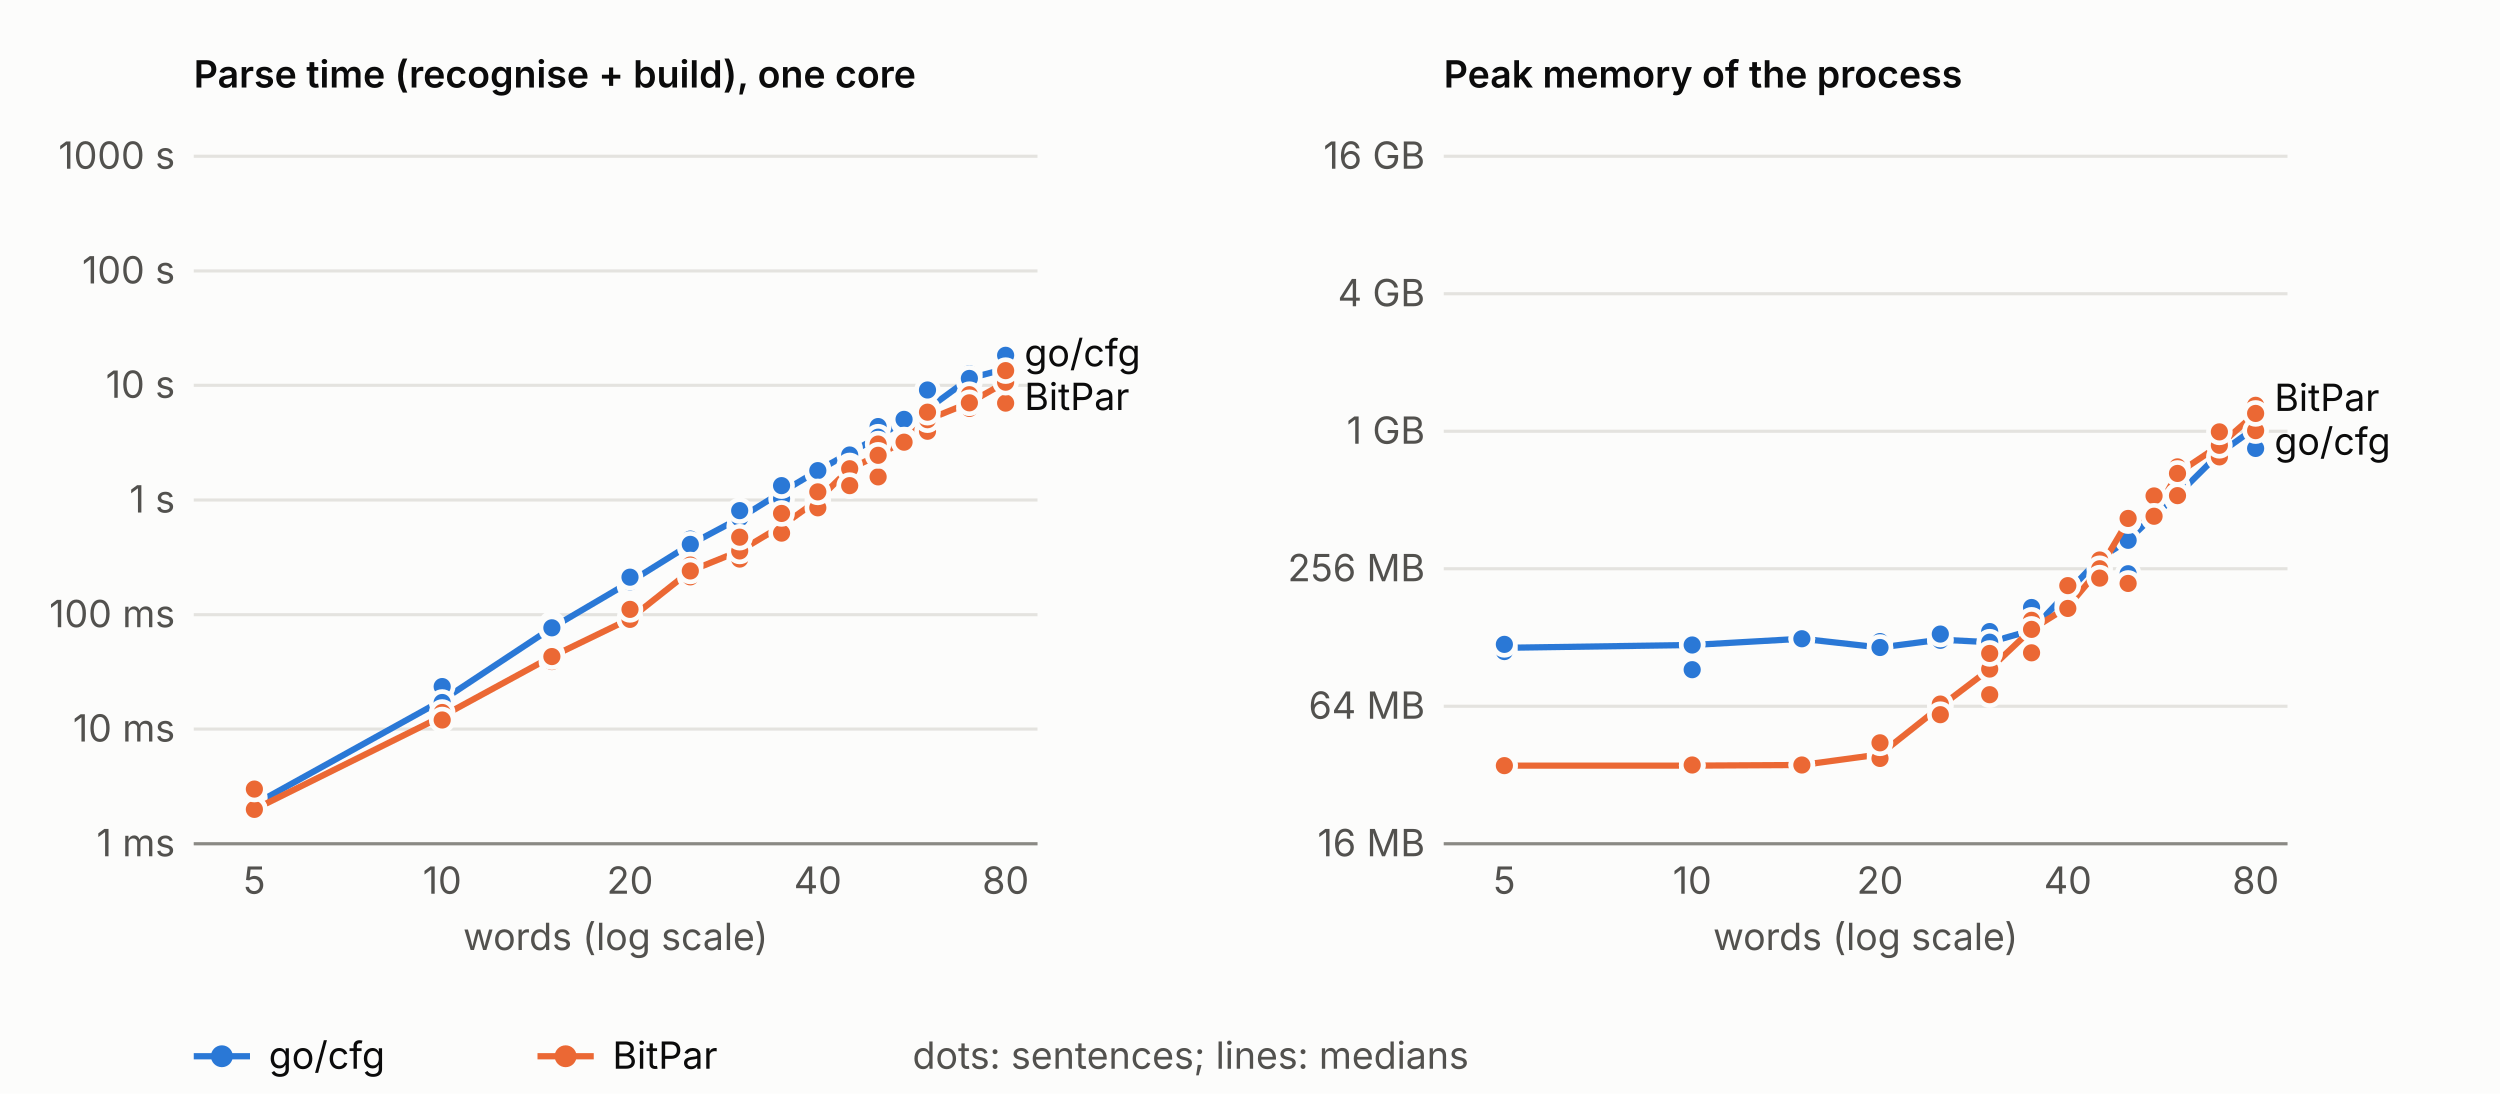
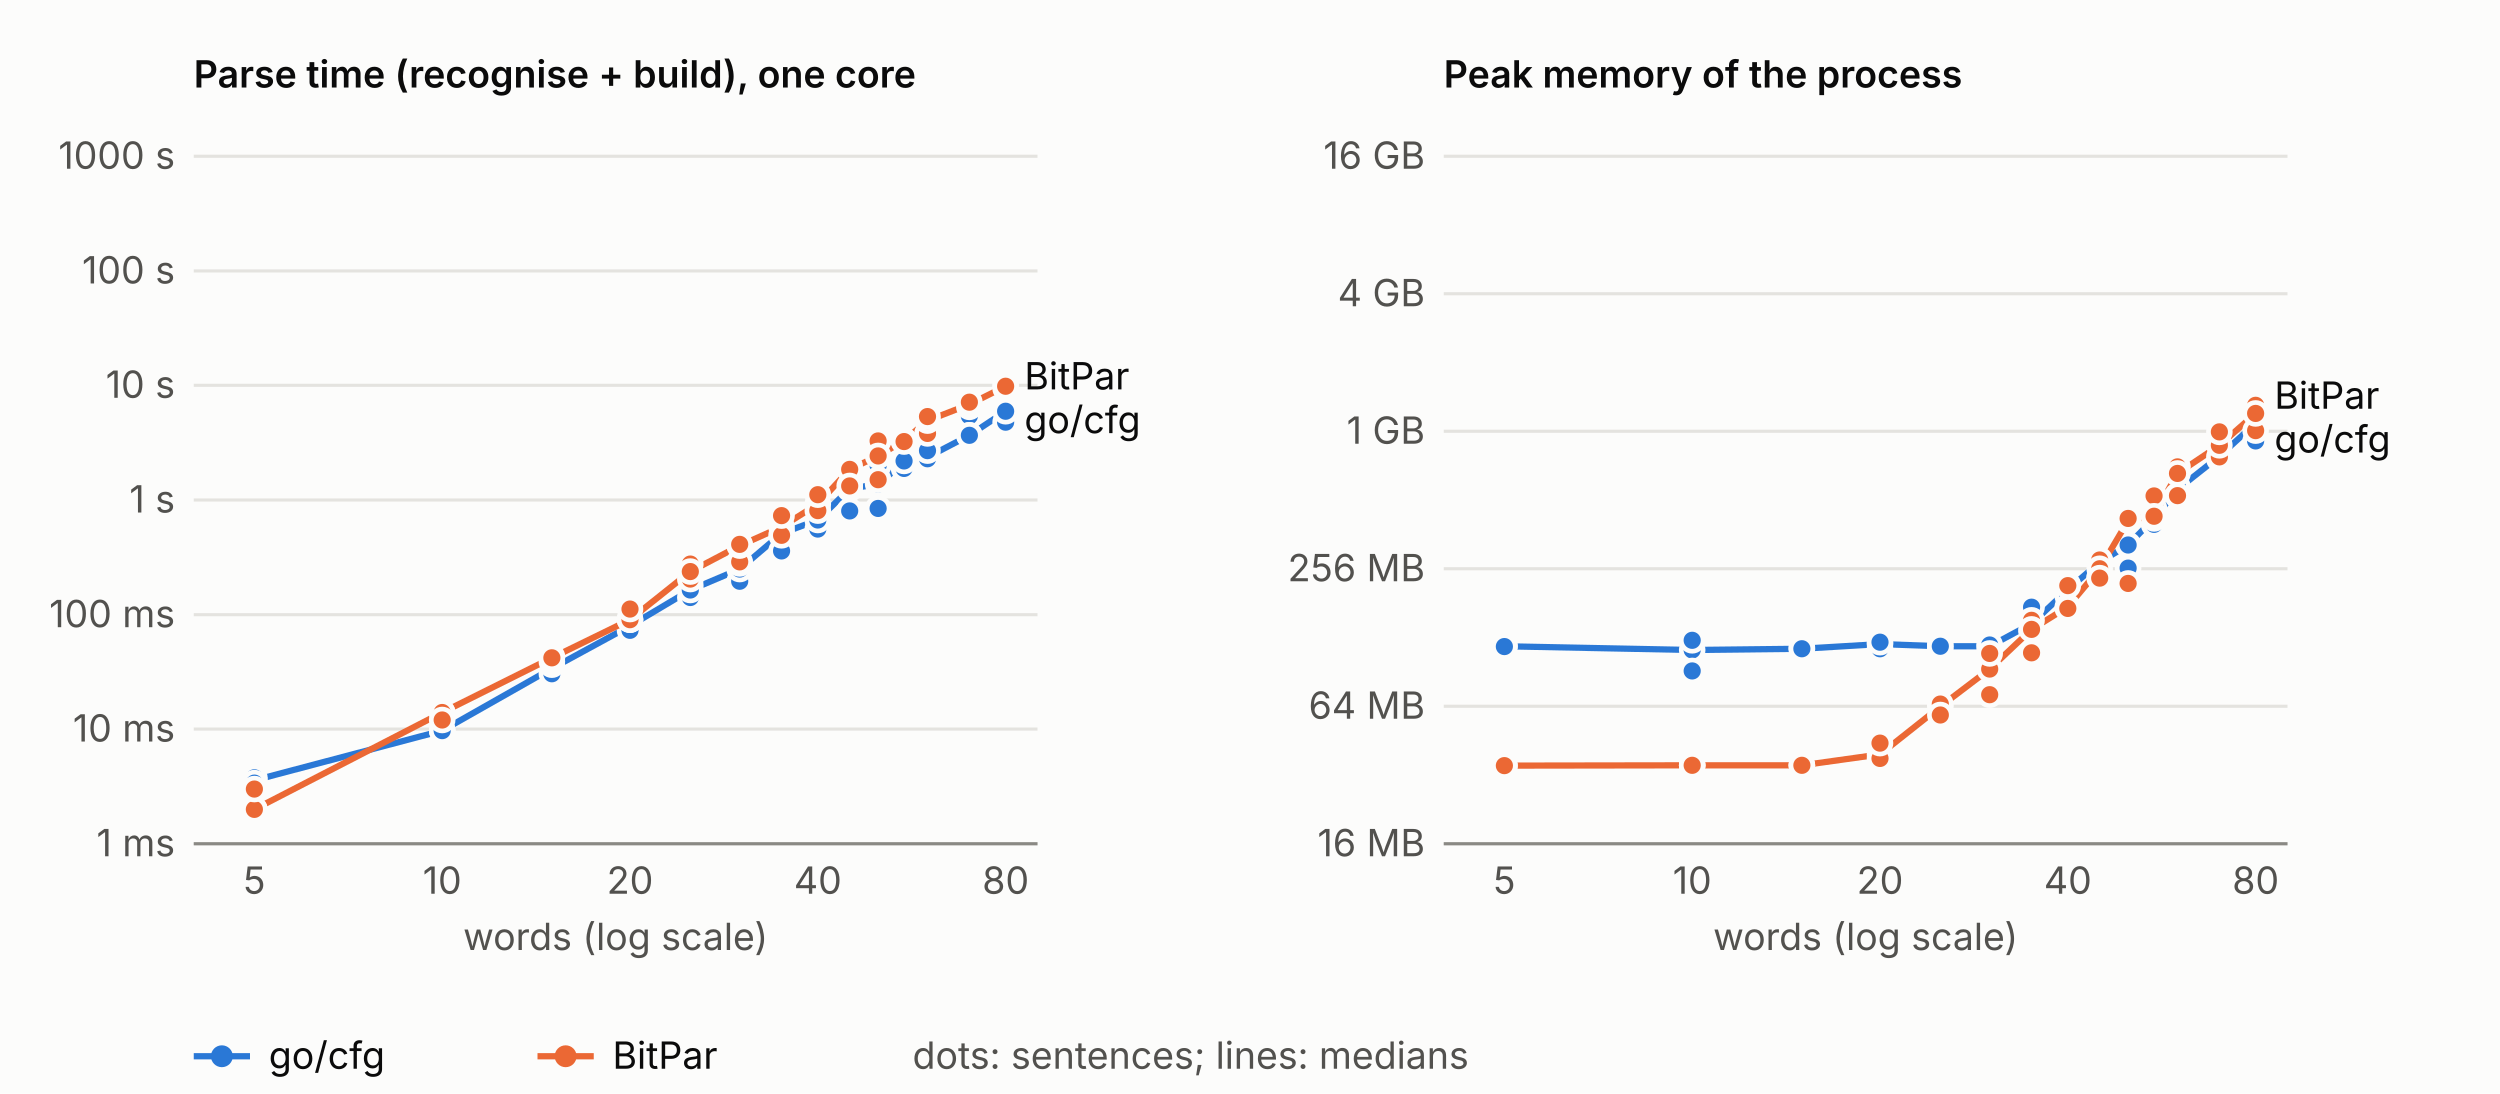
<svg xmlns="http://www.w3.org/2000/svg" viewBox="0 0 800 350" font-family="system-ui, -apple-system, Segoe UI, sans-serif" font-size="12">
  <rect width="100%" height="100%" fill="#fcfcfb" />
  <text x="62" y="28" fill="#0b0b0b" font-weight="600">Parse time (recognise + build), one core</text>
  <line x1="62" x2="332" y1="270.0" y2="270.0" stroke="#e4e3df" />
  <text x="56" y="270.0" fill="#52514e" text-anchor="end" dy="4">1 ms</text>
  <line x1="62" x2="332" y1="233.3" y2="233.3" stroke="#e4e3df" />
  <text x="56" y="233.3" fill="#52514e" text-anchor="end" dy="4">10 ms</text>
  <line x1="62" x2="332" y1="196.7" y2="196.7" stroke="#e4e3df" />
  <text x="56" y="196.7" fill="#52514e" text-anchor="end" dy="4">100 ms</text>
  <line x1="62" x2="332" y1="160.0" y2="160.0" stroke="#e4e3df" />
  <text x="56" y="160.0" fill="#52514e" text-anchor="end" dy="4">1 s</text>
  <line x1="62" x2="332" y1="123.3" y2="123.3" stroke="#e4e3df" />
  <text x="56" y="123.3" fill="#52514e" text-anchor="end" dy="4">10 s</text>
  <line x1="62" x2="332" y1="86.7" y2="86.7" stroke="#e4e3df" />
  <text x="56" y="86.7" fill="#52514e" text-anchor="end" dy="4">100 s</text>
  <line x1="62" x2="332" y1="50.0" y2="50.0" stroke="#e4e3df" />
  <text x="56" y="50.0" fill="#52514e" text-anchor="end" dy="4">1000 s</text>
  <text x="81.4" y="286" fill="#52514e" text-anchor="middle">5</text>
  <text x="141.5" y="286" fill="#52514e" text-anchor="middle">10</text>
  <text x="201.6" y="286" fill="#52514e" text-anchor="middle">20</text>
  <text x="261.7" y="286" fill="#52514e" text-anchor="middle">40</text>
  <text x="321.8" y="286" fill="#52514e" text-anchor="middle">80</text>
  <line x1="62" x2="332" y1="270" y2="270" stroke="#8a8984" />
  <text x="197" y="304" fill="#52514e" text-anchor="middle">words (log scale)</text>
-   <polyline fill="none" stroke="#2a78d6" stroke-width="2" points="81.4,257.4 141.5,224.1 176.6,200.9 201.6,186.2 220.9,174.2 236.7,165.8 250.1,157.5 261.7,150.6 271.9,144.9 281.0,139.9 289.3,134.5 296.8,130.9 310.2,121.1 321.8,118.0" />
-   <circle cx="81.4" cy="257.4" r="3.5" fill="#2a78d6" stroke="#fcfcfb" stroke-width="1.5" />
-   <circle cx="81.4" cy="259.8" r="3.5" fill="#2a78d6" stroke="#fcfcfb" stroke-width="1.5" />
-   <circle cx="81.4" cy="255.3" r="3.5" fill="#2a78d6" stroke="#fcfcfb" stroke-width="1.5" />
-   <circle cx="141.5" cy="224.1" r="3.5" fill="#2a78d6" stroke="#fcfcfb" stroke-width="1.5" />
-   <circle cx="141.5" cy="219.7" r="3.5" fill="#2a78d6" stroke="#fcfcfb" stroke-width="1.5" />
-   <circle cx="141.5" cy="224.8" r="3.5" fill="#2a78d6" stroke="#fcfcfb" stroke-width="1.5" />
-   <circle cx="176.6" cy="199.7" r="3.5" fill="#2a78d6" stroke="#fcfcfb" stroke-width="1.5" />
-   <circle cx="176.6" cy="201.4" r="3.5" fill="#2a78d6" stroke="#fcfcfb" stroke-width="1.5" />
-   <circle cx="176.6" cy="200.9" r="3.5" fill="#2a78d6" stroke="#fcfcfb" stroke-width="1.5" />
-   <circle cx="201.6" cy="187.4" r="3.5" fill="#2a78d6" stroke="#fcfcfb" stroke-width="1.5" />
-   <circle cx="201.6" cy="186.2" r="3.5" fill="#2a78d6" stroke="#fcfcfb" stroke-width="1.5" />
-   <circle cx="201.6" cy="184.7" r="3.5" fill="#2a78d6" stroke="#fcfcfb" stroke-width="1.5" />
-   <circle cx="220.9" cy="172.5" r="3.5" fill="#2a78d6" stroke="#fcfcfb" stroke-width="1.5" />
-   <circle cx="220.9" cy="175.2" r="3.5" fill="#2a78d6" stroke="#fcfcfb" stroke-width="1.5" />
-   <circle cx="220.9" cy="174.2" r="3.5" fill="#2a78d6" stroke="#fcfcfb" stroke-width="1.5" />
-   <circle cx="236.7" cy="168.5" r="3.5" fill="#2a78d6" stroke="#fcfcfb" stroke-width="1.5" />
-   <circle cx="236.7" cy="165.8" r="3.5" fill="#2a78d6" stroke="#fcfcfb" stroke-width="1.5" />
-   <circle cx="236.7" cy="163.4" r="3.5" fill="#2a78d6" stroke="#fcfcfb" stroke-width="1.5" />
-   <circle cx="250.1" cy="157.5" r="3.5" fill="#2a78d6" stroke="#fcfcfb" stroke-width="1.5" />
-   <circle cx="250.1" cy="159.6" r="3.5" fill="#2a78d6" stroke="#fcfcfb" stroke-width="1.5" />
-   <circle cx="250.1" cy="155.4" r="3.5" fill="#2a78d6" stroke="#fcfcfb" stroke-width="1.5" />
-   <circle cx="261.7" cy="149.9" r="3.5" fill="#2a78d6" stroke="#fcfcfb" stroke-width="1.5" />
-   <circle cx="261.7" cy="151.4" r="3.5" fill="#2a78d6" stroke="#fcfcfb" stroke-width="1.5" />
-   <circle cx="261.7" cy="150.6" r="3.5" fill="#2a78d6" stroke="#fcfcfb" stroke-width="1.5" />
-   <circle cx="271.9" cy="143.6" r="3.5" fill="#2a78d6" stroke="#fcfcfb" stroke-width="1.5" />
-   <circle cx="271.9" cy="144.9" r="3.5" fill="#2a78d6" stroke="#fcfcfb" stroke-width="1.5" />
-   <circle cx="271.9" cy="145.6" r="3.5" fill="#2a78d6" stroke="#fcfcfb" stroke-width="1.5" />
-   <circle cx="281.0" cy="136.5" r="3.5" fill="#2a78d6" stroke="#fcfcfb" stroke-width="1.5" />
-   <circle cx="281.0" cy="145.5" r="3.5" fill="#2a78d6" stroke="#fcfcfb" stroke-width="1.5" />
-   <circle cx="281.0" cy="139.9" r="3.5" fill="#2a78d6" stroke="#fcfcfb" stroke-width="1.5" />
-   <circle cx="289.3" cy="134.5" r="3.5" fill="#2a78d6" stroke="#fcfcfb" stroke-width="1.5" />
-   <circle cx="289.3" cy="135.3" r="3.5" fill="#2a78d6" stroke="#fcfcfb" stroke-width="1.5" />
-   <circle cx="289.3" cy="134.2" r="3.5" fill="#2a78d6" stroke="#fcfcfb" stroke-width="1.5" />
-   <circle cx="296.8" cy="130.9" r="3.5" fill="#2a78d6" stroke="#fcfcfb" stroke-width="1.5" />
-   <circle cx="296.8" cy="131.5" r="3.5" fill="#2a78d6" stroke="#fcfcfb" stroke-width="1.5" />
-   <circle cx="296.8" cy="124.8" r="3.5" fill="#2a78d6" stroke="#fcfcfb" stroke-width="1.5" />
-   <circle cx="310.2" cy="119.6" r="3.5" fill="#2a78d6" stroke="#fcfcfb" stroke-width="1.5" />
-   <circle cx="310.2" cy="122.3" r="3.5" fill="#2a78d6" stroke="#fcfcfb" stroke-width="1.5" />
-   <circle cx="310.2" cy="121.1" r="3.5" fill="#2a78d6" stroke="#fcfcfb" stroke-width="1.5" />
-   <circle cx="321.8" cy="119.8" r="3.5" fill="#2a78d6" stroke="#fcfcfb" stroke-width="1.5" />
-   <circle cx="321.8" cy="118.0" r="3.5" fill="#2a78d6" stroke="#fcfcfb" stroke-width="1.5" />
-   <circle cx="321.8" cy="113.7" r="3.5" fill="#2a78d6" stroke="#fcfcfb" stroke-width="1.5" />
-   <polyline fill="none" stroke="#eb6834" stroke-width="2" points="81.4,259.0 141.5,229.2 176.6,210.1 201.6,198.0 220.9,182.7 236.7,176.3 250.1,168.3 261.7,160.0 271.9,150.0 281.0,145.7 289.3,141.1 296.8,134.3 310.2,128.9 321.8,122.3" />
+   <polyline fill="none" stroke="#2a78d6" stroke-width="2" points="81.4,249.7 141.5,233.8 176.6,213.9 201.6,200.3 220.9,188.8 236.7,182.1 250.1,170.7 261.7,166.4 271.9,156.4 281.0,154.9 289.3,148.0 296.8,146.3 310.2,139.3 321.8,131.6" />
+   <circle cx="81.4" cy="249.7" r="3.5" fill="#2a78d6" stroke="#fcfcfb" stroke-width="1.5" />
+   <circle cx="81.4" cy="248.9" r="3.5" fill="#2a78d6" stroke="#fcfcfb" stroke-width="1.5" />
+   <circle cx="81.4" cy="250.6" r="3.5" fill="#2a78d6" stroke="#fcfcfb" stroke-width="1.5" />
+   <circle cx="141.5" cy="233.6" r="3.5" fill="#2a78d6" stroke="#fcfcfb" stroke-width="1.5" />
+   <circle cx="141.5" cy="233.8" r="3.5" fill="#2a78d6" stroke="#fcfcfb" stroke-width="1.5" />
+   <circle cx="141.5" cy="233.8" r="3.5" fill="#2a78d6" stroke="#fcfcfb" stroke-width="1.5" />
+   <circle cx="176.6" cy="213.9" r="3.5" fill="#2a78d6" stroke="#fcfcfb" stroke-width="1.5" />
+   <circle cx="176.6" cy="215.6" r="3.5" fill="#2a78d6" stroke="#fcfcfb" stroke-width="1.5" />
+   <circle cx="176.6" cy="212.7" r="3.5" fill="#2a78d6" stroke="#fcfcfb" stroke-width="1.5" />
+   <circle cx="201.6" cy="200.3" r="3.5" fill="#2a78d6" stroke="#fcfcfb" stroke-width="1.5" />
+   <circle cx="201.6" cy="201.7" r="3.5" fill="#2a78d6" stroke="#fcfcfb" stroke-width="1.5" />
+   <circle cx="201.6" cy="198.2" r="3.5" fill="#2a78d6" stroke="#fcfcfb" stroke-width="1.5" />
+   <circle cx="220.9" cy="187.3" r="3.5" fill="#2a78d6" stroke="#fcfcfb" stroke-width="1.5" />
+   <circle cx="220.9" cy="191.2" r="3.5" fill="#2a78d6" stroke="#fcfcfb" stroke-width="1.5" />
+   <circle cx="220.9" cy="188.8" r="3.5" fill="#2a78d6" stroke="#fcfcfb" stroke-width="1.5" />
+   <circle cx="236.7" cy="186.0" r="3.5" fill="#2a78d6" stroke="#fcfcfb" stroke-width="1.5" />
+   <circle cx="236.7" cy="182.1" r="3.5" fill="#2a78d6" stroke="#fcfcfb" stroke-width="1.5" />
+   <circle cx="236.7" cy="180.3" r="3.5" fill="#2a78d6" stroke="#fcfcfb" stroke-width="1.5" />
+   <circle cx="250.1" cy="170.1" r="3.5" fill="#2a78d6" stroke="#fcfcfb" stroke-width="1.5" />
+   <circle cx="250.1" cy="176.3" r="3.5" fill="#2a78d6" stroke="#fcfcfb" stroke-width="1.5" />
+   <circle cx="250.1" cy="170.7" r="3.5" fill="#2a78d6" stroke="#fcfcfb" stroke-width="1.5" />
+   <circle cx="261.7" cy="165.7" r="3.5" fill="#2a78d6" stroke="#fcfcfb" stroke-width="1.5" />
+   <circle cx="261.7" cy="169.3" r="3.5" fill="#2a78d6" stroke="#fcfcfb" stroke-width="1.5" />
+   <circle cx="261.7" cy="166.4" r="3.5" fill="#2a78d6" stroke="#fcfcfb" stroke-width="1.5" />
+   <circle cx="271.9" cy="156.4" r="3.5" fill="#2a78d6" stroke="#fcfcfb" stroke-width="1.5" />
+   <circle cx="271.9" cy="155.2" r="3.5" fill="#2a78d6" stroke="#fcfcfb" stroke-width="1.5" />
+   <circle cx="271.9" cy="163.5" r="3.5" fill="#2a78d6" stroke="#fcfcfb" stroke-width="1.5" />
+   <circle cx="281.0" cy="149.0" r="3.5" fill="#2a78d6" stroke="#fcfcfb" stroke-width="1.5" />
+   <circle cx="281.0" cy="162.7" r="3.5" fill="#2a78d6" stroke="#fcfcfb" stroke-width="1.5" />
+   <circle cx="281.0" cy="154.9" r="3.5" fill="#2a78d6" stroke="#fcfcfb" stroke-width="1.5" />
+   <circle cx="289.3" cy="148.0" r="3.5" fill="#2a78d6" stroke="#fcfcfb" stroke-width="1.5" />
+   <circle cx="289.3" cy="149.9" r="3.5" fill="#2a78d6" stroke="#fcfcfb" stroke-width="1.5" />
+   <circle cx="289.3" cy="147.5" r="3.5" fill="#2a78d6" stroke="#fcfcfb" stroke-width="1.5" />
+   <circle cx="296.8" cy="146.3" r="3.5" fill="#2a78d6" stroke="#fcfcfb" stroke-width="1.5" />
+   <circle cx="296.8" cy="146.8" r="3.5" fill="#2a78d6" stroke="#fcfcfb" stroke-width="1.5" />
+   <circle cx="296.8" cy="144.2" r="3.5" fill="#2a78d6" stroke="#fcfcfb" stroke-width="1.5" />
+   <circle cx="310.2" cy="133.1" r="3.5" fill="#2a78d6" stroke="#fcfcfb" stroke-width="1.5" />
+   <circle cx="310.2" cy="139.3" r="3.5" fill="#2a78d6" stroke="#fcfcfb" stroke-width="1.5" />
+   <circle cx="310.2" cy="139.3" r="3.5" fill="#2a78d6" stroke="#fcfcfb" stroke-width="1.5" />
+   <circle cx="321.8" cy="135.1" r="3.5" fill="#2a78d6" stroke="#fcfcfb" stroke-width="1.5" />
+   <circle cx="321.8" cy="130.9" r="3.5" fill="#2a78d6" stroke="#fcfcfb" stroke-width="1.5" />
+   <circle cx="321.8" cy="131.6" r="3.5" fill="#2a78d6" stroke="#fcfcfb" stroke-width="1.5" />
+   <polyline fill="none" stroke="#eb6834" stroke-width="2" points="81.4,259.0 141.5,228.0 176.6,210.5 201.6,198.3 220.9,182.9 236.7,174.6 250.1,168.6 261.7,161.3 271.9,150.2 281.0,145.9 289.3,141.0 296.8,134.6 310.2,129.4 321.8,123.6" />
  <circle cx="81.4" cy="259.0" r="3.5" fill="#eb6834" stroke="#fcfcfb" stroke-width="1.5" />
  <circle cx="81.4" cy="259.0" r="3.5" fill="#eb6834" stroke="#fcfcfb" stroke-width="1.5" />
  <circle cx="81.4" cy="252.5" r="3.5" fill="#eb6834" stroke="#fcfcfb" stroke-width="1.5" />
-   <circle cx="141.5" cy="229.2" r="3.5" fill="#eb6834" stroke="#fcfcfb" stroke-width="1.5" />
+   <circle cx="141.5" cy="228.0" r="3.5" fill="#eb6834" stroke="#fcfcfb" stroke-width="1.5" />
  <circle cx="141.5" cy="228.0" r="3.5" fill="#eb6834" stroke="#fcfcfb" stroke-width="1.5" />
  <circle cx="141.5" cy="230.4" r="3.5" fill="#eb6834" stroke="#fcfcfb" stroke-width="1.5" />
-   <circle cx="176.6" cy="209.4" r="3.5" fill="#eb6834" stroke="#fcfcfb" stroke-width="1.5" />
+   <circle cx="176.6" cy="210.1" r="3.5" fill="#eb6834" stroke="#fcfcfb" stroke-width="1.5" />
  <circle cx="176.6" cy="211.7" r="3.5" fill="#eb6834" stroke="#fcfcfb" stroke-width="1.5" />
-   <circle cx="176.6" cy="210.1" r="3.5" fill="#eb6834" stroke="#fcfcfb" stroke-width="1.5" />
-   <circle cx="201.6" cy="198.0" r="3.5" fill="#eb6834" stroke="#fcfcfb" stroke-width="1.5" />
-   <circle cx="201.6" cy="198.2" r="3.5" fill="#eb6834" stroke="#fcfcfb" stroke-width="1.5" />
-   <circle cx="201.6" cy="195.0" r="3.5" fill="#eb6834" stroke="#fcfcfb" stroke-width="1.5" />
-   <circle cx="220.9" cy="180.8" r="3.5" fill="#eb6834" stroke="#fcfcfb" stroke-width="1.5" />
-   <circle cx="220.9" cy="184.6" r="3.5" fill="#eb6834" stroke="#fcfcfb" stroke-width="1.5" />
-   <circle cx="220.9" cy="182.7" r="3.5" fill="#eb6834" stroke="#fcfcfb" stroke-width="1.5" />
-   <circle cx="236.7" cy="178.9" r="3.5" fill="#eb6834" stroke="#fcfcfb" stroke-width="1.5" />
-   <circle cx="236.7" cy="176.3" r="3.5" fill="#eb6834" stroke="#fcfcfb" stroke-width="1.5" />
-   <circle cx="236.7" cy="171.9" r="3.5" fill="#eb6834" stroke="#fcfcfb" stroke-width="1.5" />
-   <circle cx="250.1" cy="168.3" r="3.5" fill="#eb6834" stroke="#fcfcfb" stroke-width="1.5" />
-   <circle cx="250.1" cy="170.6" r="3.5" fill="#eb6834" stroke="#fcfcfb" stroke-width="1.5" />
-   <circle cx="250.1" cy="164.3" r="3.5" fill="#eb6834" stroke="#fcfcfb" stroke-width="1.5" />
-   <circle cx="261.7" cy="160.0" r="3.5" fill="#eb6834" stroke="#fcfcfb" stroke-width="1.5" />
-   <circle cx="261.7" cy="162.5" r="3.5" fill="#eb6834" stroke="#fcfcfb" stroke-width="1.5" />
-   <circle cx="261.7" cy="157.4" r="3.5" fill="#eb6834" stroke="#fcfcfb" stroke-width="1.5" />
-   <circle cx="271.9" cy="149.1" r="3.5" fill="#eb6834" stroke="#fcfcfb" stroke-width="1.5" />
-   <circle cx="271.9" cy="150.0" r="3.5" fill="#eb6834" stroke="#fcfcfb" stroke-width="1.5" />
-   <circle cx="271.9" cy="155.4" r="3.5" fill="#eb6834" stroke="#fcfcfb" stroke-width="1.5" />
-   <circle cx="281.0" cy="142.1" r="3.5" fill="#eb6834" stroke="#fcfcfb" stroke-width="1.5" />
-   <circle cx="281.0" cy="152.6" r="3.5" fill="#eb6834" stroke="#fcfcfb" stroke-width="1.5" />
-   <circle cx="281.0" cy="145.7" r="3.5" fill="#eb6834" stroke="#fcfcfb" stroke-width="1.5" />
-   <circle cx="289.3" cy="140.8" r="3.5" fill="#eb6834" stroke="#fcfcfb" stroke-width="1.5" />
-   <circle cx="289.3" cy="141.1" r="3.5" fill="#eb6834" stroke="#fcfcfb" stroke-width="1.5" />
-   <circle cx="289.3" cy="141.5" r="3.5" fill="#eb6834" stroke="#fcfcfb" stroke-width="1.5" />
-   <circle cx="296.8" cy="138.0" r="3.5" fill="#eb6834" stroke="#fcfcfb" stroke-width="1.5" />
-   <circle cx="296.8" cy="134.3" r="3.5" fill="#eb6834" stroke="#fcfcfb" stroke-width="1.5" />
-   <circle cx="296.8" cy="131.9" r="3.5" fill="#eb6834" stroke="#fcfcfb" stroke-width="1.5" />
-   <circle cx="310.2" cy="130.7" r="3.5" fill="#eb6834" stroke="#fcfcfb" stroke-width="1.5" />
-   <circle cx="310.2" cy="126.3" r="3.5" fill="#eb6834" stroke="#fcfcfb" stroke-width="1.5" />
-   <circle cx="310.2" cy="128.9" r="3.5" fill="#eb6834" stroke="#fcfcfb" stroke-width="1.5" />
-   <circle cx="321.8" cy="129.0" r="3.5" fill="#eb6834" stroke="#fcfcfb" stroke-width="1.5" />
-   <circle cx="321.8" cy="122.3" r="3.5" fill="#eb6834" stroke="#fcfcfb" stroke-width="1.5" />
-   <circle cx="321.8" cy="118.6" r="3.5" fill="#eb6834" stroke="#fcfcfb" stroke-width="1.5" />
-   <text x="321.8" y="113.2" fill="#0b0b0b" dx="6" dy="4">go/cfg</text>
-   <text x="321.8" y="127.2" fill="#0b0b0b" dx="6" dy="4">BitPar</text>
+   <circle cx="176.6" cy="210.5" r="3.5" fill="#eb6834" stroke="#fcfcfb" stroke-width="1.5" />
+   <circle cx="201.6" cy="198.3" r="3.5" fill="#eb6834" stroke="#fcfcfb" stroke-width="1.5" />
+   <circle cx="201.6" cy="198.3" r="3.5" fill="#eb6834" stroke="#fcfcfb" stroke-width="1.5" />
+   <circle cx="201.6" cy="194.9" r="3.5" fill="#eb6834" stroke="#fcfcfb" stroke-width="1.5" />
+   <circle cx="220.9" cy="180.5" r="3.5" fill="#eb6834" stroke="#fcfcfb" stroke-width="1.5" />
+   <circle cx="220.9" cy="185.3" r="3.5" fill="#eb6834" stroke="#fcfcfb" stroke-width="1.5" />
+   <circle cx="220.9" cy="182.9" r="3.5" fill="#eb6834" stroke="#fcfcfb" stroke-width="1.5" />
+   <circle cx="236.7" cy="179.8" r="3.5" fill="#eb6834" stroke="#fcfcfb" stroke-width="1.5" />
+   <circle cx="236.7" cy="174.6" r="3.5" fill="#eb6834" stroke="#fcfcfb" stroke-width="1.5" />
+   <circle cx="236.7" cy="174.2" r="3.5" fill="#eb6834" stroke="#fcfcfb" stroke-width="1.5" />
+   <circle cx="250.1" cy="168.6" r="3.5" fill="#eb6834" stroke="#fcfcfb" stroke-width="1.5" />
+   <circle cx="250.1" cy="171.3" r="3.5" fill="#eb6834" stroke="#fcfcfb" stroke-width="1.5" />
+   <circle cx="250.1" cy="165.0" r="3.5" fill="#eb6834" stroke="#fcfcfb" stroke-width="1.5" />
+   <circle cx="261.7" cy="161.3" r="3.5" fill="#eb6834" stroke="#fcfcfb" stroke-width="1.5" />
+   <circle cx="261.7" cy="163.4" r="3.5" fill="#eb6834" stroke="#fcfcfb" stroke-width="1.5" />
+   <circle cx="261.7" cy="158.3" r="3.5" fill="#eb6834" stroke="#fcfcfb" stroke-width="1.5" />
+   <circle cx="271.9" cy="149.2" r="3.5" fill="#eb6834" stroke="#fcfcfb" stroke-width="1.5" />
+   <circle cx="271.9" cy="150.2" r="3.5" fill="#eb6834" stroke="#fcfcfb" stroke-width="1.5" />
+   <circle cx="271.9" cy="155.5" r="3.5" fill="#eb6834" stroke="#fcfcfb" stroke-width="1.5" />
+   <circle cx="281.0" cy="141.1" r="3.5" fill="#eb6834" stroke="#fcfcfb" stroke-width="1.5" />
+   <circle cx="281.0" cy="153.5" r="3.5" fill="#eb6834" stroke="#fcfcfb" stroke-width="1.5" />
+   <circle cx="281.0" cy="145.9" r="3.5" fill="#eb6834" stroke="#fcfcfb" stroke-width="1.5" />
+   <circle cx="289.3" cy="140.9" r="3.5" fill="#eb6834" stroke="#fcfcfb" stroke-width="1.5" />
+   <circle cx="289.3" cy="141.0" r="3.5" fill="#eb6834" stroke="#fcfcfb" stroke-width="1.5" />
+   <circle cx="289.3" cy="141.3" r="3.5" fill="#eb6834" stroke="#fcfcfb" stroke-width="1.5" />
+   <circle cx="296.8" cy="138.7" r="3.5" fill="#eb6834" stroke="#fcfcfb" stroke-width="1.5" />
+   <circle cx="296.8" cy="134.6" r="3.5" fill="#eb6834" stroke="#fcfcfb" stroke-width="1.5" />
+   <circle cx="296.8" cy="133.3" r="3.5" fill="#eb6834" stroke="#fcfcfb" stroke-width="1.5" />
+   <circle cx="310.2" cy="130.2" r="3.5" fill="#eb6834" stroke="#fcfcfb" stroke-width="1.5" />
+   <circle cx="310.2" cy="129.4" r="3.5" fill="#eb6834" stroke="#fcfcfb" stroke-width="1.5" />
+   <circle cx="310.2" cy="128.7" r="3.5" fill="#eb6834" stroke="#fcfcfb" stroke-width="1.5" />
+   <circle cx="321.8" cy="124.3" r="3.5" fill="#eb6834" stroke="#fcfcfb" stroke-width="1.5" />
+   <circle cx="321.8" cy="122.4" r="3.5" fill="#eb6834" stroke="#fcfcfb" stroke-width="1.5" />
+   <circle cx="321.8" cy="123.6" r="3.5" fill="#eb6834" stroke="#fcfcfb" stroke-width="1.5" />
+   <text x="321.8" y="120.6" fill="#0b0b0b" dx="6" dy="4">BitPar</text>
+   <text x="321.8" y="134.6" fill="#0b0b0b" dx="6" dy="4">go/cfg</text>
  <text x="462" y="28" fill="#0b0b0b" font-weight="600">Peak memory of the process</text>
  <line x1="462" x2="732" y1="270.0" y2="270.0" stroke="#e4e3df" />
  <text x="456" y="270.0" fill="#52514e" text-anchor="end" dy="4">16 MB</text>
  <line x1="462" x2="732" y1="226.0" y2="226.0" stroke="#e4e3df" />
  <text x="456" y="226.0" fill="#52514e" text-anchor="end" dy="4">64 MB</text>
  <line x1="462" x2="732" y1="182.0" y2="182.0" stroke="#e4e3df" />
  <text x="456" y="182.0" fill="#52514e" text-anchor="end" dy="4">256 MB</text>
  <line x1="462" x2="732" y1="138.0" y2="138.0" stroke="#e4e3df" />
  <text x="456" y="138.0" fill="#52514e" text-anchor="end" dy="4">1 GB</text>
  <line x1="462" x2="732" y1="94.0" y2="94.0" stroke="#e4e3df" />
  <text x="456" y="94.0" fill="#52514e" text-anchor="end" dy="4">4 GB</text>
  <line x1="462" x2="732" y1="50.0" y2="50.0" stroke="#e4e3df" />
  <text x="456" y="50.0" fill="#52514e" text-anchor="end" dy="4">16 GB</text>
  <text x="481.4" y="286" fill="#52514e" text-anchor="middle">5</text>
  <text x="541.5" y="286" fill="#52514e" text-anchor="middle">10</text>
  <text x="601.6" y="286" fill="#52514e" text-anchor="middle">20</text>
  <text x="661.7" y="286" fill="#52514e" text-anchor="middle">40</text>
  <text x="721.8" y="286" fill="#52514e" text-anchor="middle">80</text>
  <line x1="462" x2="732" y1="270" y2="270" stroke="#8a8984" />
  <text x="597" y="304" fill="#52514e" text-anchor="middle">words (log scale)</text>
-   <polyline fill="none" stroke="#2a78d6" stroke-width="2" points="481.4,207.3 541.5,206.4 576.6,204.4 601.6,207.2 620.9,204.7 636.7,205.5 650.1,201.7 661.7,189.4 671.9,178.7 681.0,172.9 689.3,164.9 696.8,158.4 710.2,145.1 721.8,136.8" />
-   <circle cx="481.4" cy="207.3" r="3.5" fill="#2a78d6" stroke="#fcfcfb" stroke-width="1.5" />
-   <circle cx="481.4" cy="208.5" r="3.5" fill="#2a78d6" stroke="#fcfcfb" stroke-width="1.5" />
-   <circle cx="481.4" cy="206.2" r="3.5" fill="#2a78d6" stroke="#fcfcfb" stroke-width="1.5" />
-   <circle cx="541.5" cy="205.9" r="3.5" fill="#2a78d6" stroke="#fcfcfb" stroke-width="1.5" />
-   <circle cx="541.5" cy="214.3" r="3.5" fill="#2a78d6" stroke="#fcfcfb" stroke-width="1.5" />
-   <circle cx="541.5" cy="206.4" r="3.5" fill="#2a78d6" stroke="#fcfcfb" stroke-width="1.5" />
-   <circle cx="576.6" cy="204.4" r="3.5" fill="#2a78d6" stroke="#fcfcfb" stroke-width="1.5" />
-   <circle cx="576.6" cy="204.4" r="3.5" fill="#2a78d6" stroke="#fcfcfb" stroke-width="1.5" />
-   <circle cx="576.6" cy="204.4" r="3.5" fill="#2a78d6" stroke="#fcfcfb" stroke-width="1.5" />
+   <polyline fill="none" stroke="#2a78d6" stroke-width="2" points="481.4,206.8 541.5,208.0 576.6,207.6 601.6,206.1 620.9,206.8 636.7,206.8 650.1,199.6 661.7,188.7 671.9,179.9 681.0,174.4 689.3,165.9 696.8,156.6 710.2,146.0 721.8,135.4" />
+   <circle cx="481.4" cy="206.7" r="3.5" fill="#2a78d6" stroke="#fcfcfb" stroke-width="1.5" />
+   <circle cx="481.4" cy="206.8" r="3.5" fill="#2a78d6" stroke="#fcfcfb" stroke-width="1.5" />
+   <circle cx="481.4" cy="206.9" r="3.5" fill="#2a78d6" stroke="#fcfcfb" stroke-width="1.5" />
+   <circle cx="541.5" cy="208.0" r="3.5" fill="#2a78d6" stroke="#fcfcfb" stroke-width="1.5" />
+   <circle cx="541.5" cy="214.7" r="3.5" fill="#2a78d6" stroke="#fcfcfb" stroke-width="1.5" />
+   <circle cx="541.5" cy="204.9" r="3.5" fill="#2a78d6" stroke="#fcfcfb" stroke-width="1.5" />
+   <circle cx="576.6" cy="207.8" r="3.5" fill="#2a78d6" stroke="#fcfcfb" stroke-width="1.5" />
+   <circle cx="576.6" cy="207.1" r="3.5" fill="#2a78d6" stroke="#fcfcfb" stroke-width="1.5" />
+   <circle cx="576.6" cy="207.6" r="3.5" fill="#2a78d6" stroke="#fcfcfb" stroke-width="1.5" />
+   <circle cx="601.6" cy="206.1" r="3.5" fill="#2a78d6" stroke="#fcfcfb" stroke-width="1.5" />
  <circle cx="601.6" cy="207.6" r="3.5" fill="#2a78d6" stroke="#fcfcfb" stroke-width="1.5" />
-   <circle cx="601.6" cy="205.3" r="3.5" fill="#2a78d6" stroke="#fcfcfb" stroke-width="1.5" />
-   <circle cx="601.6" cy="207.2" r="3.5" fill="#2a78d6" stroke="#fcfcfb" stroke-width="1.5" />
-   <circle cx="620.9" cy="204.7" r="3.5" fill="#2a78d6" stroke="#fcfcfb" stroke-width="1.5" />
-   <circle cx="620.9" cy="204.9" r="3.5" fill="#2a78d6" stroke="#fcfcfb" stroke-width="1.5" />
-   <circle cx="620.9" cy="202.9" r="3.5" fill="#2a78d6" stroke="#fcfcfb" stroke-width="1.5" />
-   <circle cx="636.7" cy="202.1" r="3.5" fill="#2a78d6" stroke="#fcfcfb" stroke-width="1.5" />
-   <circle cx="636.7" cy="206.3" r="3.5" fill="#2a78d6" stroke="#fcfcfb" stroke-width="1.5" />
-   <circle cx="636.7" cy="205.5" r="3.5" fill="#2a78d6" stroke="#fcfcfb" stroke-width="1.5" />
-   <circle cx="650.1" cy="201.7" r="3.5" fill="#2a78d6" stroke="#fcfcfb" stroke-width="1.5" />
-   <circle cx="650.1" cy="201.9" r="3.5" fill="#2a78d6" stroke="#fcfcfb" stroke-width="1.5" />
-   <circle cx="650.1" cy="194.4" r="3.5" fill="#2a78d6" stroke="#fcfcfb" stroke-width="1.5" />
-   <circle cx="661.7" cy="189.4" r="3.5" fill="#2a78d6" stroke="#fcfcfb" stroke-width="1.5" />
-   <circle cx="661.7" cy="192.9" r="3.5" fill="#2a78d6" stroke="#fcfcfb" stroke-width="1.5" />
-   <circle cx="661.7" cy="187.5" r="3.5" fill="#2a78d6" stroke="#fcfcfb" stroke-width="1.5" />
-   <circle cx="671.9" cy="177.8" r="3.5" fill="#2a78d6" stroke="#fcfcfb" stroke-width="1.5" />
-   <circle cx="671.9" cy="178.7" r="3.5" fill="#2a78d6" stroke="#fcfcfb" stroke-width="1.5" />
-   <circle cx="671.9" cy="184.1" r="3.5" fill="#2a78d6" stroke="#fcfcfb" stroke-width="1.5" />
-   <circle cx="681.0" cy="166.7" r="3.5" fill="#2a78d6" stroke="#fcfcfb" stroke-width="1.5" />
-   <circle cx="681.0" cy="183.6" r="3.5" fill="#2a78d6" stroke="#fcfcfb" stroke-width="1.5" />
-   <circle cx="681.0" cy="172.9" r="3.5" fill="#2a78d6" stroke="#fcfcfb" stroke-width="1.5" />
-   <circle cx="689.3" cy="164.9" r="3.5" fill="#2a78d6" stroke="#fcfcfb" stroke-width="1.5" />
-   <circle cx="689.3" cy="165.7" r="3.5" fill="#2a78d6" stroke="#fcfcfb" stroke-width="1.5" />
-   <circle cx="689.3" cy="164.8" r="3.5" fill="#2a78d6" stroke="#fcfcfb" stroke-width="1.5" />
-   <circle cx="696.8" cy="159.8" r="3.5" fill="#2a78d6" stroke="#fcfcfb" stroke-width="1.5" />
-   <circle cx="696.8" cy="158.4" r="3.5" fill="#2a78d6" stroke="#fcfcfb" stroke-width="1.5" />
-   <circle cx="696.8" cy="155.7" r="3.5" fill="#2a78d6" stroke="#fcfcfb" stroke-width="1.5" />
-   <circle cx="710.2" cy="146.5" r="3.5" fill="#2a78d6" stroke="#fcfcfb" stroke-width="1.5" />
+   <circle cx="601.6" cy="205.5" r="3.5" fill="#2a78d6" stroke="#fcfcfb" stroke-width="1.5" />
+   <circle cx="620.9" cy="206.1" r="3.5" fill="#2a78d6" stroke="#fcfcfb" stroke-width="1.5" />
+   <circle cx="620.9" cy="207.6" r="3.5" fill="#2a78d6" stroke="#fcfcfb" stroke-width="1.5" />
+   <circle cx="620.9" cy="206.8" r="3.5" fill="#2a78d6" stroke="#fcfcfb" stroke-width="1.5" />
+   <circle cx="636.7" cy="208.2" r="3.5" fill="#2a78d6" stroke="#fcfcfb" stroke-width="1.5" />
+   <circle cx="636.7" cy="206.8" r="3.5" fill="#2a78d6" stroke="#fcfcfb" stroke-width="1.5" />
+   <circle cx="636.7" cy="206.4" r="3.5" fill="#2a78d6" stroke="#fcfcfb" stroke-width="1.5" />
+   <circle cx="650.1" cy="199.6" r="3.5" fill="#2a78d6" stroke="#fcfcfb" stroke-width="1.5" />
+   <circle cx="650.1" cy="202.1" r="3.5" fill="#2a78d6" stroke="#fcfcfb" stroke-width="1.5" />
+   <circle cx="650.1" cy="194.3" r="3.5" fill="#2a78d6" stroke="#fcfcfb" stroke-width="1.5" />
+   <circle cx="661.7" cy="188.7" r="3.5" fill="#2a78d6" stroke="#fcfcfb" stroke-width="1.5" />
+   <circle cx="661.7" cy="190.8" r="3.5" fill="#2a78d6" stroke="#fcfcfb" stroke-width="1.5" />
+   <circle cx="661.7" cy="187.2" r="3.5" fill="#2a78d6" stroke="#fcfcfb" stroke-width="1.5" />
+   <circle cx="671.9" cy="179.2" r="3.5" fill="#2a78d6" stroke="#fcfcfb" stroke-width="1.5" />
+   <circle cx="671.9" cy="179.9" r="3.5" fill="#2a78d6" stroke="#fcfcfb" stroke-width="1.5" />
+   <circle cx="671.9" cy="184.7" r="3.5" fill="#2a78d6" stroke="#fcfcfb" stroke-width="1.5" />
+   <circle cx="681.0" cy="166.0" r="3.5" fill="#2a78d6" stroke="#fcfcfb" stroke-width="1.5" />
+   <circle cx="681.0" cy="181.8" r="3.5" fill="#2a78d6" stroke="#fcfcfb" stroke-width="1.5" />
+   <circle cx="681.0" cy="174.4" r="3.5" fill="#2a78d6" stroke="#fcfcfb" stroke-width="1.5" />
+   <circle cx="689.3" cy="162.8" r="3.5" fill="#2a78d6" stroke="#fcfcfb" stroke-width="1.5" />
+   <circle cx="689.3" cy="167.8" r="3.5" fill="#2a78d6" stroke="#fcfcfb" stroke-width="1.5" />
+   <circle cx="689.3" cy="165.9" r="3.5" fill="#2a78d6" stroke="#fcfcfb" stroke-width="1.5" />
+   <circle cx="696.8" cy="158.1" r="3.5" fill="#2a78d6" stroke="#fcfcfb" stroke-width="1.5" />
+   <circle cx="696.8" cy="156.6" r="3.5" fill="#2a78d6" stroke="#fcfcfb" stroke-width="1.5" />
+   <circle cx="696.8" cy="155.8" r="3.5" fill="#2a78d6" stroke="#fcfcfb" stroke-width="1.5" />
+   <circle cx="710.2" cy="146.9" r="3.5" fill="#2a78d6" stroke="#fcfcfb" stroke-width="1.5" />
  <circle cx="710.2" cy="145.0" r="3.5" fill="#2a78d6" stroke="#fcfcfb" stroke-width="1.5" />
-   <circle cx="710.2" cy="145.1" r="3.5" fill="#2a78d6" stroke="#fcfcfb" stroke-width="1.5" />
-   <circle cx="721.8" cy="143.5" r="3.5" fill="#2a78d6" stroke="#fcfcfb" stroke-width="1.5" />
-   <circle cx="721.8" cy="135.1" r="3.5" fill="#2a78d6" stroke="#fcfcfb" stroke-width="1.5" />
-   <circle cx="721.8" cy="136.8" r="3.5" fill="#2a78d6" stroke="#fcfcfb" stroke-width="1.5" />
-   <polyline fill="none" stroke="#eb6834" stroke-width="2" points="481.4,245.0 541.5,245.0 576.6,244.8 601.6,241.4 620.9,226.1 636.7,214.1 650.1,201.4 661.7,194.2 671.9,182.0 681.0,166.6 689.3,164.9 696.8,151.5 710.2,142.5 721.8,132.3" />
+   <circle cx="710.2" cy="146.0" r="3.5" fill="#2a78d6" stroke="#fcfcfb" stroke-width="1.5" />
+   <circle cx="721.8" cy="141.1" r="3.5" fill="#2a78d6" stroke="#fcfcfb" stroke-width="1.5" />
+   <circle cx="721.8" cy="135.0" r="3.5" fill="#2a78d6" stroke="#fcfcfb" stroke-width="1.5" />
+   <circle cx="721.8" cy="135.4" r="3.5" fill="#2a78d6" stroke="#fcfcfb" stroke-width="1.5" />
+   <polyline fill="none" stroke="#eb6834" stroke-width="2" points="481.4,245.0 541.5,244.9 576.6,244.9 601.6,241.4 620.9,226.1 636.7,214.1 650.1,201.4 661.7,194.2 671.9,182.0 681.0,166.6 689.3,164.9 696.8,151.5 710.2,142.5 721.8,132.3" />
  <circle cx="481.4" cy="245.0" r="3.5" fill="#eb6834" stroke="#fcfcfb" stroke-width="1.5" />
  <circle cx="481.4" cy="245.0" r="3.5" fill="#eb6834" stroke="#fcfcfb" stroke-width="1.5" />
  <circle cx="481.4" cy="245.0" r="3.5" fill="#eb6834" stroke="#fcfcfb" stroke-width="1.5" />
-   <circle cx="541.5" cy="245.0" r="3.5" fill="#eb6834" stroke="#fcfcfb" stroke-width="1.5" />
-   <circle cx="541.5" cy="245.0" r="3.5" fill="#eb6834" stroke="#fcfcfb" stroke-width="1.5" />
-   <circle cx="541.5" cy="244.8" r="3.5" fill="#eb6834" stroke="#fcfcfb" stroke-width="1.5" />
-   <circle cx="576.6" cy="244.8" r="3.5" fill="#eb6834" stroke="#fcfcfb" stroke-width="1.5" />
-   <circle cx="576.6" cy="244.8" r="3.5" fill="#eb6834" stroke="#fcfcfb" stroke-width="1.5" />
-   <circle cx="576.6" cy="244.8" r="3.5" fill="#eb6834" stroke="#fcfcfb" stroke-width="1.5" />
+   <circle cx="541.5" cy="244.9" r="3.5" fill="#eb6834" stroke="#fcfcfb" stroke-width="1.5" />
+   <circle cx="541.5" cy="244.9" r="3.5" fill="#eb6834" stroke="#fcfcfb" stroke-width="1.5" />
+   <circle cx="541.5" cy="244.9" r="3.5" fill="#eb6834" stroke="#fcfcfb" stroke-width="1.5" />
+   <circle cx="576.6" cy="244.9" r="3.5" fill="#eb6834" stroke="#fcfcfb" stroke-width="1.5" />
+   <circle cx="576.6" cy="244.9" r="3.5" fill="#eb6834" stroke="#fcfcfb" stroke-width="1.5" />
+   <circle cx="576.6" cy="244.9" r="3.5" fill="#eb6834" stroke="#fcfcfb" stroke-width="1.5" />
  <circle cx="601.6" cy="241.4" r="3.5" fill="#eb6834" stroke="#fcfcfb" stroke-width="1.5" />
  <circle cx="601.6" cy="242.7" r="3.5" fill="#eb6834" stroke="#fcfcfb" stroke-width="1.5" />
-   <circle cx="601.6" cy="237.7" r="3.5" fill="#eb6834" stroke="#fcfcfb" stroke-width="1.5" />
+   <circle cx="601.6" cy="237.8" r="3.5" fill="#eb6834" stroke="#fcfcfb" stroke-width="1.5" />
  <circle cx="620.9" cy="226.1" r="3.5" fill="#eb6834" stroke="#fcfcfb" stroke-width="1.5" />
  <circle cx="620.9" cy="225.3" r="3.5" fill="#eb6834" stroke="#fcfcfb" stroke-width="1.5" />
-   <circle cx="620.9" cy="228.7" r="3.5" fill="#eb6834" stroke="#fcfcfb" stroke-width="1.5" />
+   <circle cx="620.9" cy="228.8" r="3.5" fill="#eb6834" stroke="#fcfcfb" stroke-width="1.5" />
  <circle cx="636.7" cy="222.3" r="3.5" fill="#eb6834" stroke="#fcfcfb" stroke-width="1.5" />
  <circle cx="636.7" cy="214.1" r="3.5" fill="#eb6834" stroke="#fcfcfb" stroke-width="1.5" />
  <circle cx="636.7" cy="209.1" r="3.5" fill="#eb6834" stroke="#fcfcfb" stroke-width="1.5" />
  <circle cx="650.1" cy="198.5" r="3.5" fill="#eb6834" stroke="#fcfcfb" stroke-width="1.5" />
  <circle cx="650.1" cy="208.9" r="3.5" fill="#eb6834" stroke="#fcfcfb" stroke-width="1.5" />
  <circle cx="650.1" cy="201.4" r="3.5" fill="#eb6834" stroke="#fcfcfb" stroke-width="1.5" />
  <circle cx="661.7" cy="194.2" r="3.5" fill="#eb6834" stroke="#fcfcfb" stroke-width="1.5" />
  <circle cx="661.7" cy="194.7" r="3.5" fill="#eb6834" stroke="#fcfcfb" stroke-width="1.5" />
  <circle cx="661.7" cy="187.4" r="3.5" fill="#eb6834" stroke="#fcfcfb" stroke-width="1.5" />
  <circle cx="671.9" cy="179.2" r="3.5" fill="#eb6834" stroke="#fcfcfb" stroke-width="1.5" />
  <circle cx="671.9" cy="182.0" r="3.5" fill="#eb6834" stroke="#fcfcfb" stroke-width="1.5" />
  <circle cx="671.9" cy="185.0" r="3.5" fill="#eb6834" stroke="#fcfcfb" stroke-width="1.5" />
  <circle cx="681.0" cy="166.6" r="3.5" fill="#eb6834" stroke="#fcfcfb" stroke-width="1.5" />
  <circle cx="681.0" cy="186.7" r="3.5" fill="#eb6834" stroke="#fcfcfb" stroke-width="1.5" />
  <circle cx="681.0" cy="165.9" r="3.5" fill="#eb6834" stroke="#fcfcfb" stroke-width="1.5" />
  <circle cx="689.3" cy="164.9" r="3.5" fill="#eb6834" stroke="#fcfcfb" stroke-width="1.5" />
  <circle cx="689.3" cy="158.7" r="3.5" fill="#eb6834" stroke="#fcfcfb" stroke-width="1.5" />
  <circle cx="689.3" cy="165.2" r="3.5" fill="#eb6834" stroke="#fcfcfb" stroke-width="1.5" />
  <circle cx="696.8" cy="158.6" r="3.5" fill="#eb6834" stroke="#fcfcfb" stroke-width="1.5" />
  <circle cx="696.8" cy="149.4" r="3.5" fill="#eb6834" stroke="#fcfcfb" stroke-width="1.5" />
  <circle cx="696.8" cy="151.5" r="3.5" fill="#eb6834" stroke="#fcfcfb" stroke-width="1.5" />
  <circle cx="710.2" cy="146.2" r="3.5" fill="#eb6834" stroke="#fcfcfb" stroke-width="1.5" />
  <circle cx="710.2" cy="142.5" r="3.5" fill="#eb6834" stroke="#fcfcfb" stroke-width="1.5" />
  <circle cx="710.2" cy="138.2" r="3.5" fill="#eb6834" stroke="#fcfcfb" stroke-width="1.5" />
  <circle cx="721.8" cy="137.8" r="3.5" fill="#eb6834" stroke="#fcfcfb" stroke-width="1.5" />
  <circle cx="721.8" cy="129.7" r="3.5" fill="#eb6834" stroke="#fcfcfb" stroke-width="1.5" />
  <circle cx="721.8" cy="132.3" r="3.5" fill="#eb6834" stroke="#fcfcfb" stroke-width="1.5" />
-   <text x="721.8" y="127.5" fill="#0b0b0b" dx="6" dy="4">BitPar</text>
-   <text x="721.8" y="141.5" fill="#0b0b0b" dx="6" dy="4">go/cfg</text>
+   <text x="721.8" y="126.8" fill="#0b0b0b" dx="6" dy="4">BitPar</text>
+   <text x="721.8" y="140.8" fill="#0b0b0b" dx="6" dy="4">go/cfg</text>
  <line x1="62" x2="80" y1="338" y2="338" stroke="#2a78d6" stroke-width="2" />
  <circle cx="71" cy="338" r="3.5" fill="#2a78d6" />
  <text x="86" y="338" fill="#0b0b0b" dy="4">go/cfg</text>
  <line x1="172" x2="190" y1="338" y2="338" stroke="#eb6834" stroke-width="2" />
  <circle cx="181" cy="338" r="3.5" fill="#eb6834" />
  <text x="196" y="338" fill="#0b0b0b" dy="4">BitPar</text>
  <text x="292" y="338" fill="#52514e" dy="4">dots: sentences; lines: medians</text>
</svg>
